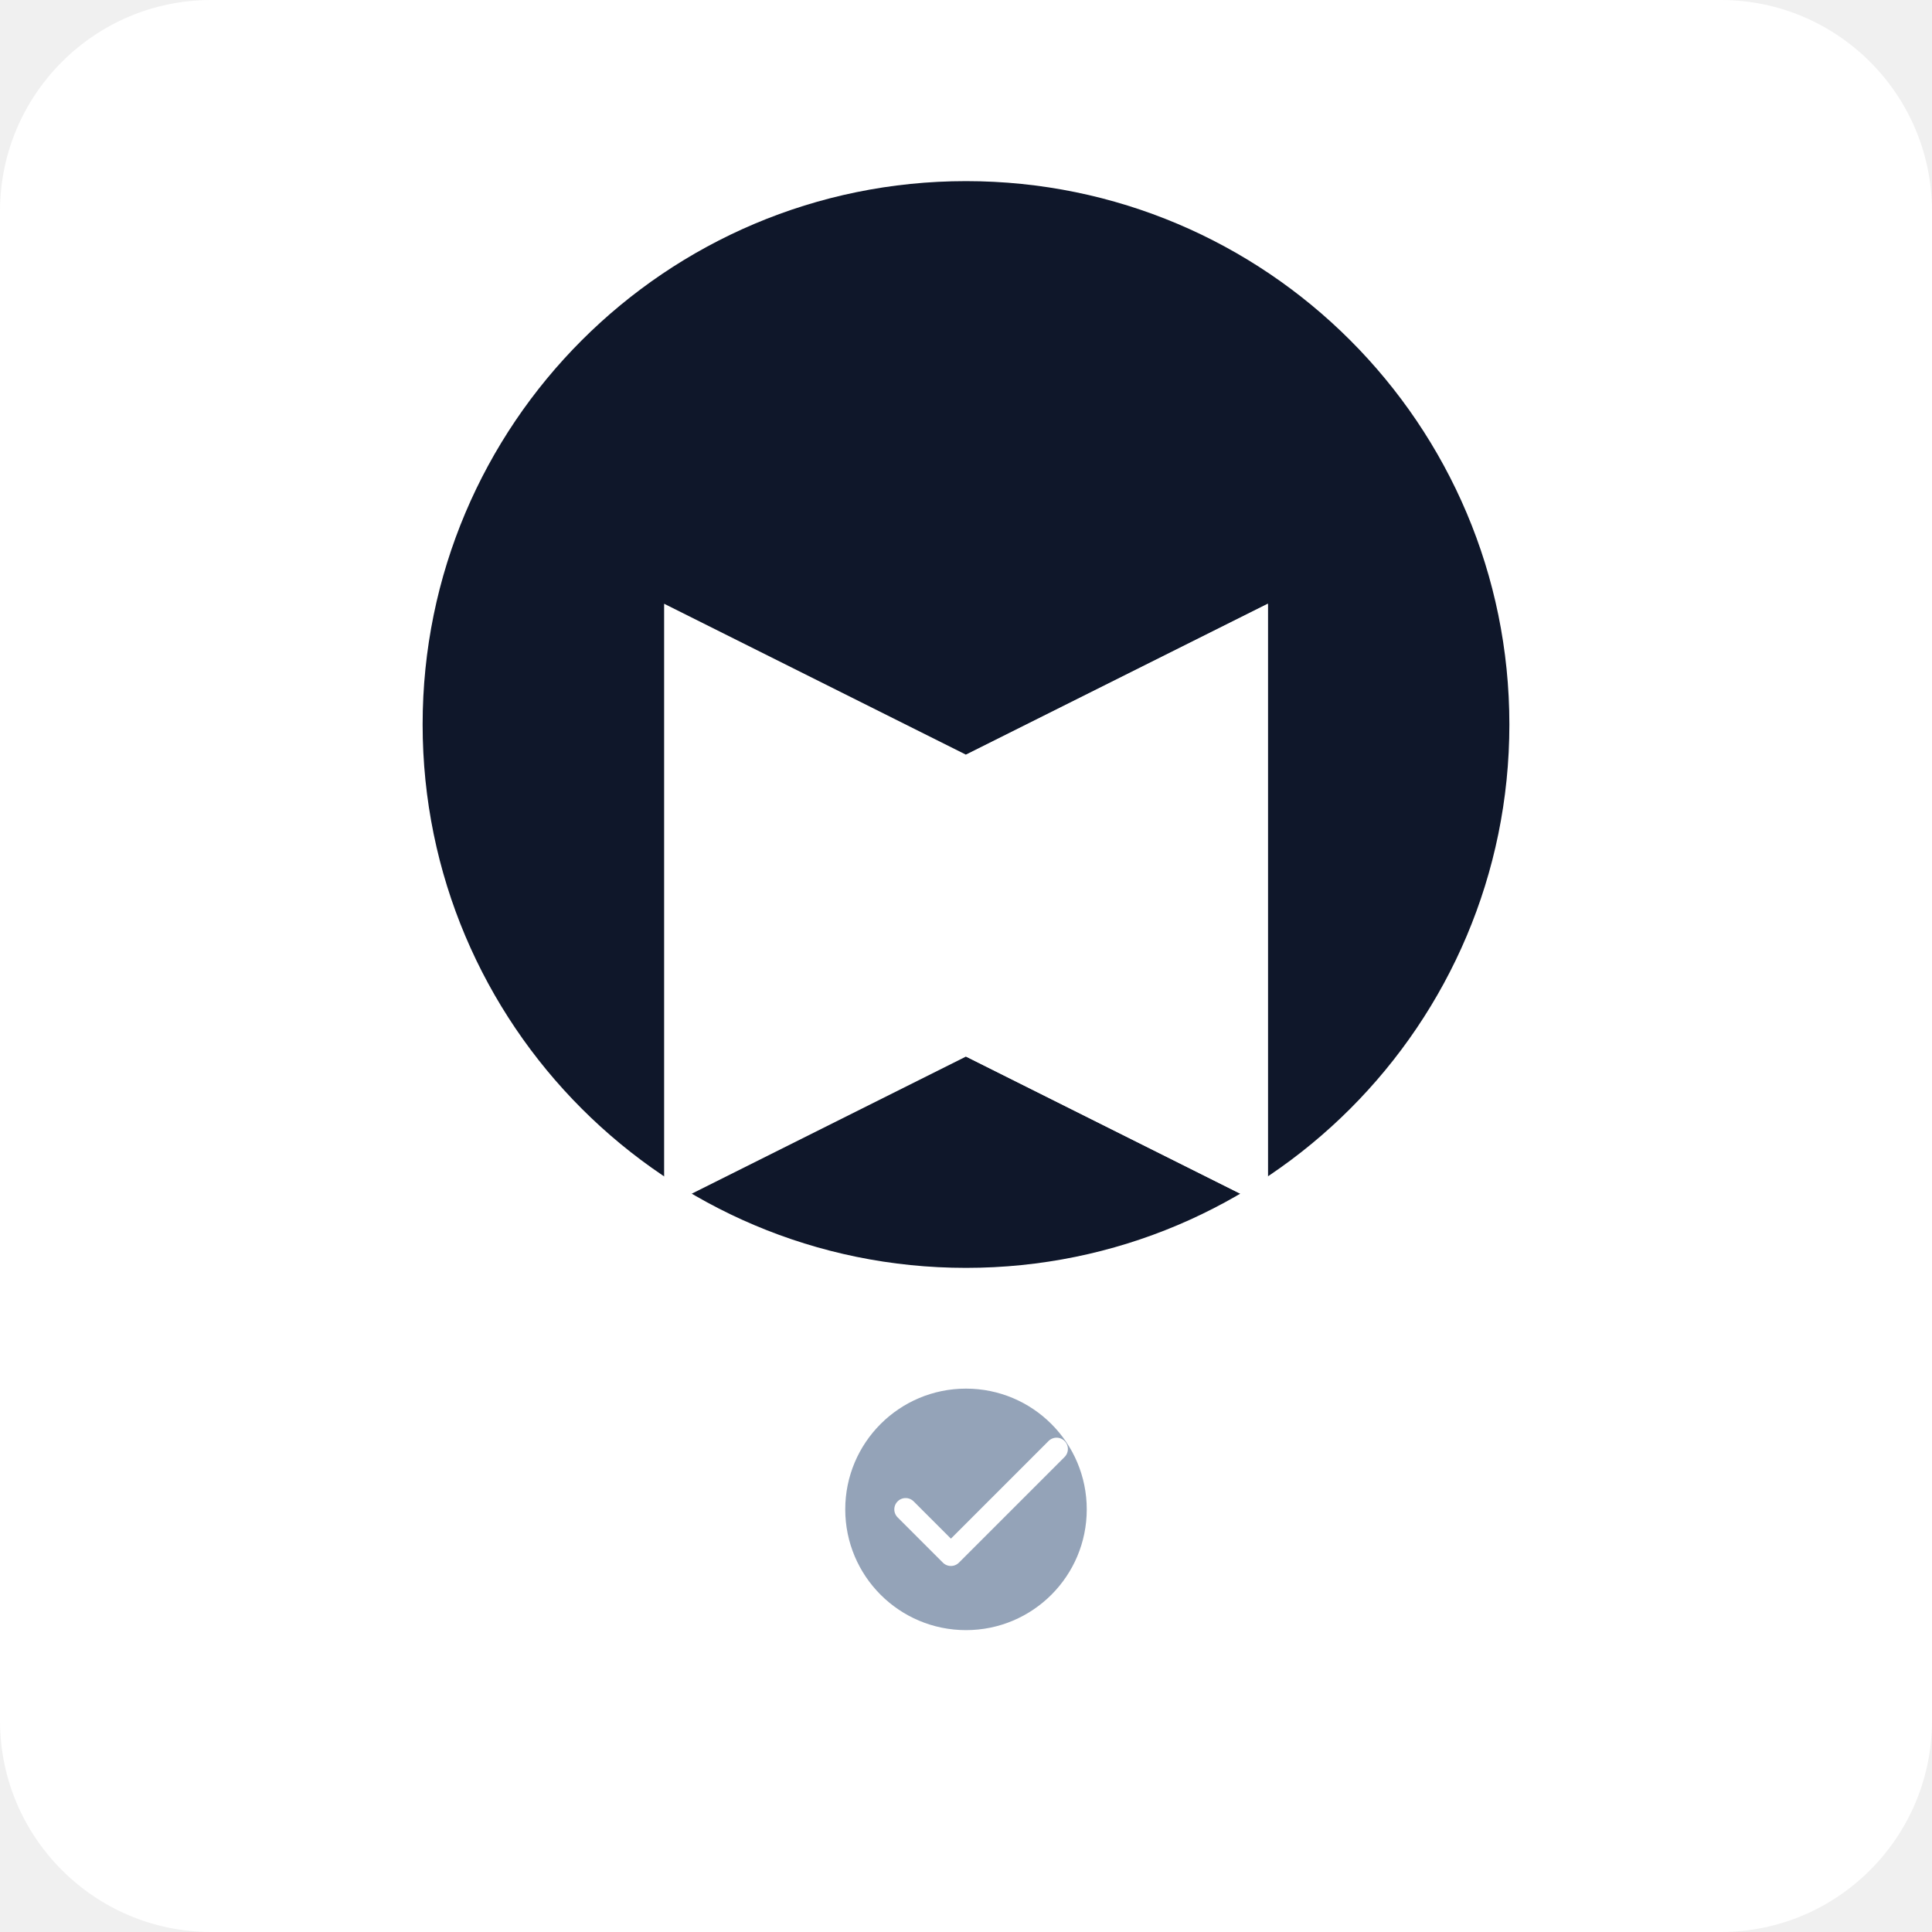
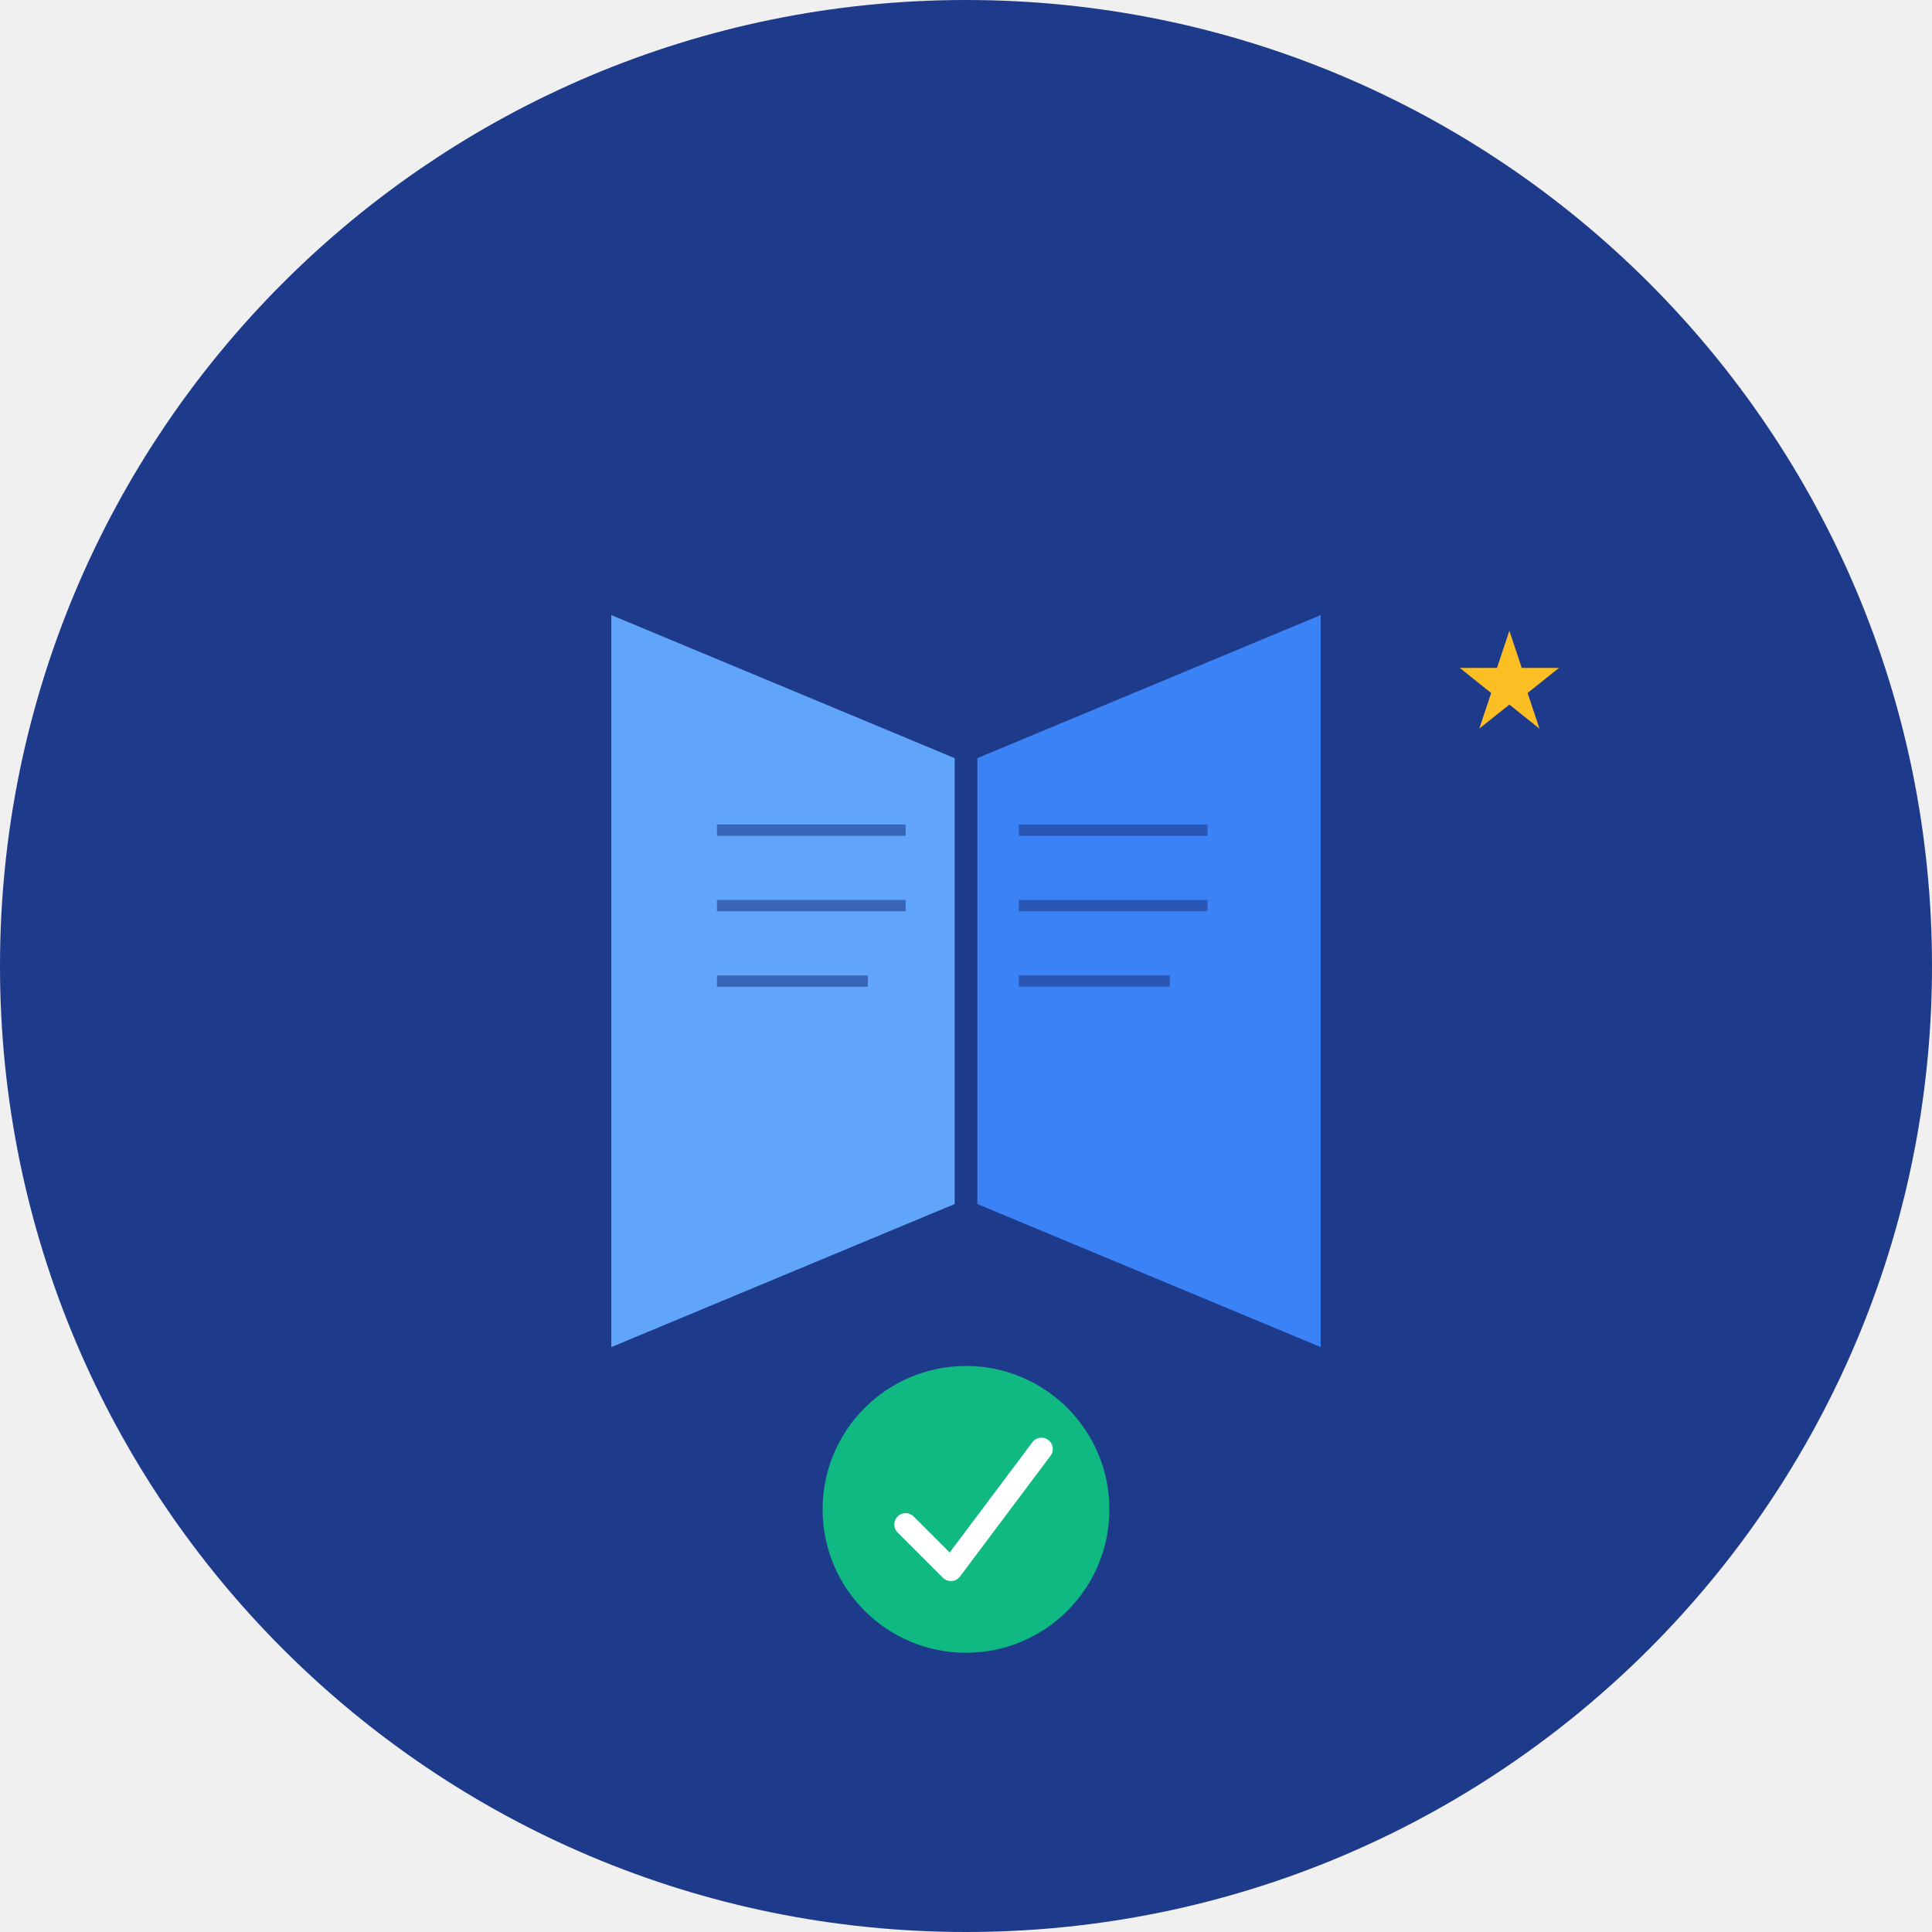
<svg xmlns="http://www.w3.org/2000/svg" viewBox="0 0 256 256" width="256" height="256">
-   <rect width="256" height="256" rx="28" fill="#ffffff" />
-   <circle cx="128" cy="96" r="72" fill="#0f172a" />
-   <path d="M88 80 L128 100 L168 80 L168 160 L128 140 L88 160 Z" fill="#ffffff" />
-   <path d="M128 100 L168 80 L168 160 L128 140 Z" fill="#ffffff" opacity="0.95" />
-   <circle cx="128" cy="200" r="16" fill="#94a3b8" />
-   <path d="M120 200 L126 206 L140 192" stroke="#ffffff" stroke-width="3" stroke-linecap="round" stroke-linejoin="round" fill="none" />
+   <circle cx="128" cy="128" r="128" fill="#1e3a8a" />
+   <defs>
+     <linearGradient id="bookGradient" x1="0%" y1="0%" x2="100%" y2="100%">
+       <stop offset="0%" style="stop-color:#60a5fa;stop-opacity:1" />
+       <stop offset="100%" style="stop-color:#3b82f6;stop-opacity:1" />
+     </linearGradient>
+   </defs>
+   <path d="M 80 80 L 128 100 L 176 80 L 176 180 L 128 160 L 80 180 Z" fill="#60a5fa" stroke="#1e3a8a" stroke-width="2" />
+   <path d="M 128 100 L 176 80 L 176 180 L 128 160 Z" fill="#3b82f6" stroke="#1e3a8a" stroke-width="2" />
+   <line x1="128" y1="100" x2="128" y2="160" stroke="#1e3a8a" stroke-width="3" />
+   <line x1="95" y1="110" x2="120" y2="110" stroke="#1e3a8a" stroke-width="1.5" opacity="0.6" />
+   <line x1="95" y1="120" x2="120" y2="120" stroke="#1e3a8a" stroke-width="1.5" opacity="0.6" />
+   <line x1="95" y1="130" x2="115" y2="130" stroke="#1e3a8a" stroke-width="1.5" opacity="0.6" />
+   <line x1="135" y1="110" x2="160" y2="110" stroke="#1e3a8a" stroke-width="1.5" opacity="0.6" />
+   <line x1="135" y1="120" x2="160" y2="120" stroke="#1e3a8a" stroke-width="1.5" opacity="0.6" />
+   <line x1="135" y1="130" x2="155" y2="130" stroke="#1e3a8a" stroke-width="1.5" opacity="0.6" />
+   <g transform="translate(128, 200)">
+     <circle cx="0" cy="0" r="20" fill="#10b981" stroke="#1e3a8a" stroke-width="2" />
+     <path d="M -8 2 L -2 8 L 10 -8" fill="none" stroke="white" stroke-width="3" stroke-linecap="round" stroke-linejoin="round" />
+   </g>
+   <g transform="translate(200, 90)">
+     <polygon points="0,-8 2,-2 8,-2 3,2 5,8 0,4 -5,8 -3,2 -8,-2 -2,-2" fill="#fbbf24" stroke="#1e3a8a" stroke-width="1" />
+   </g>
</svg>
